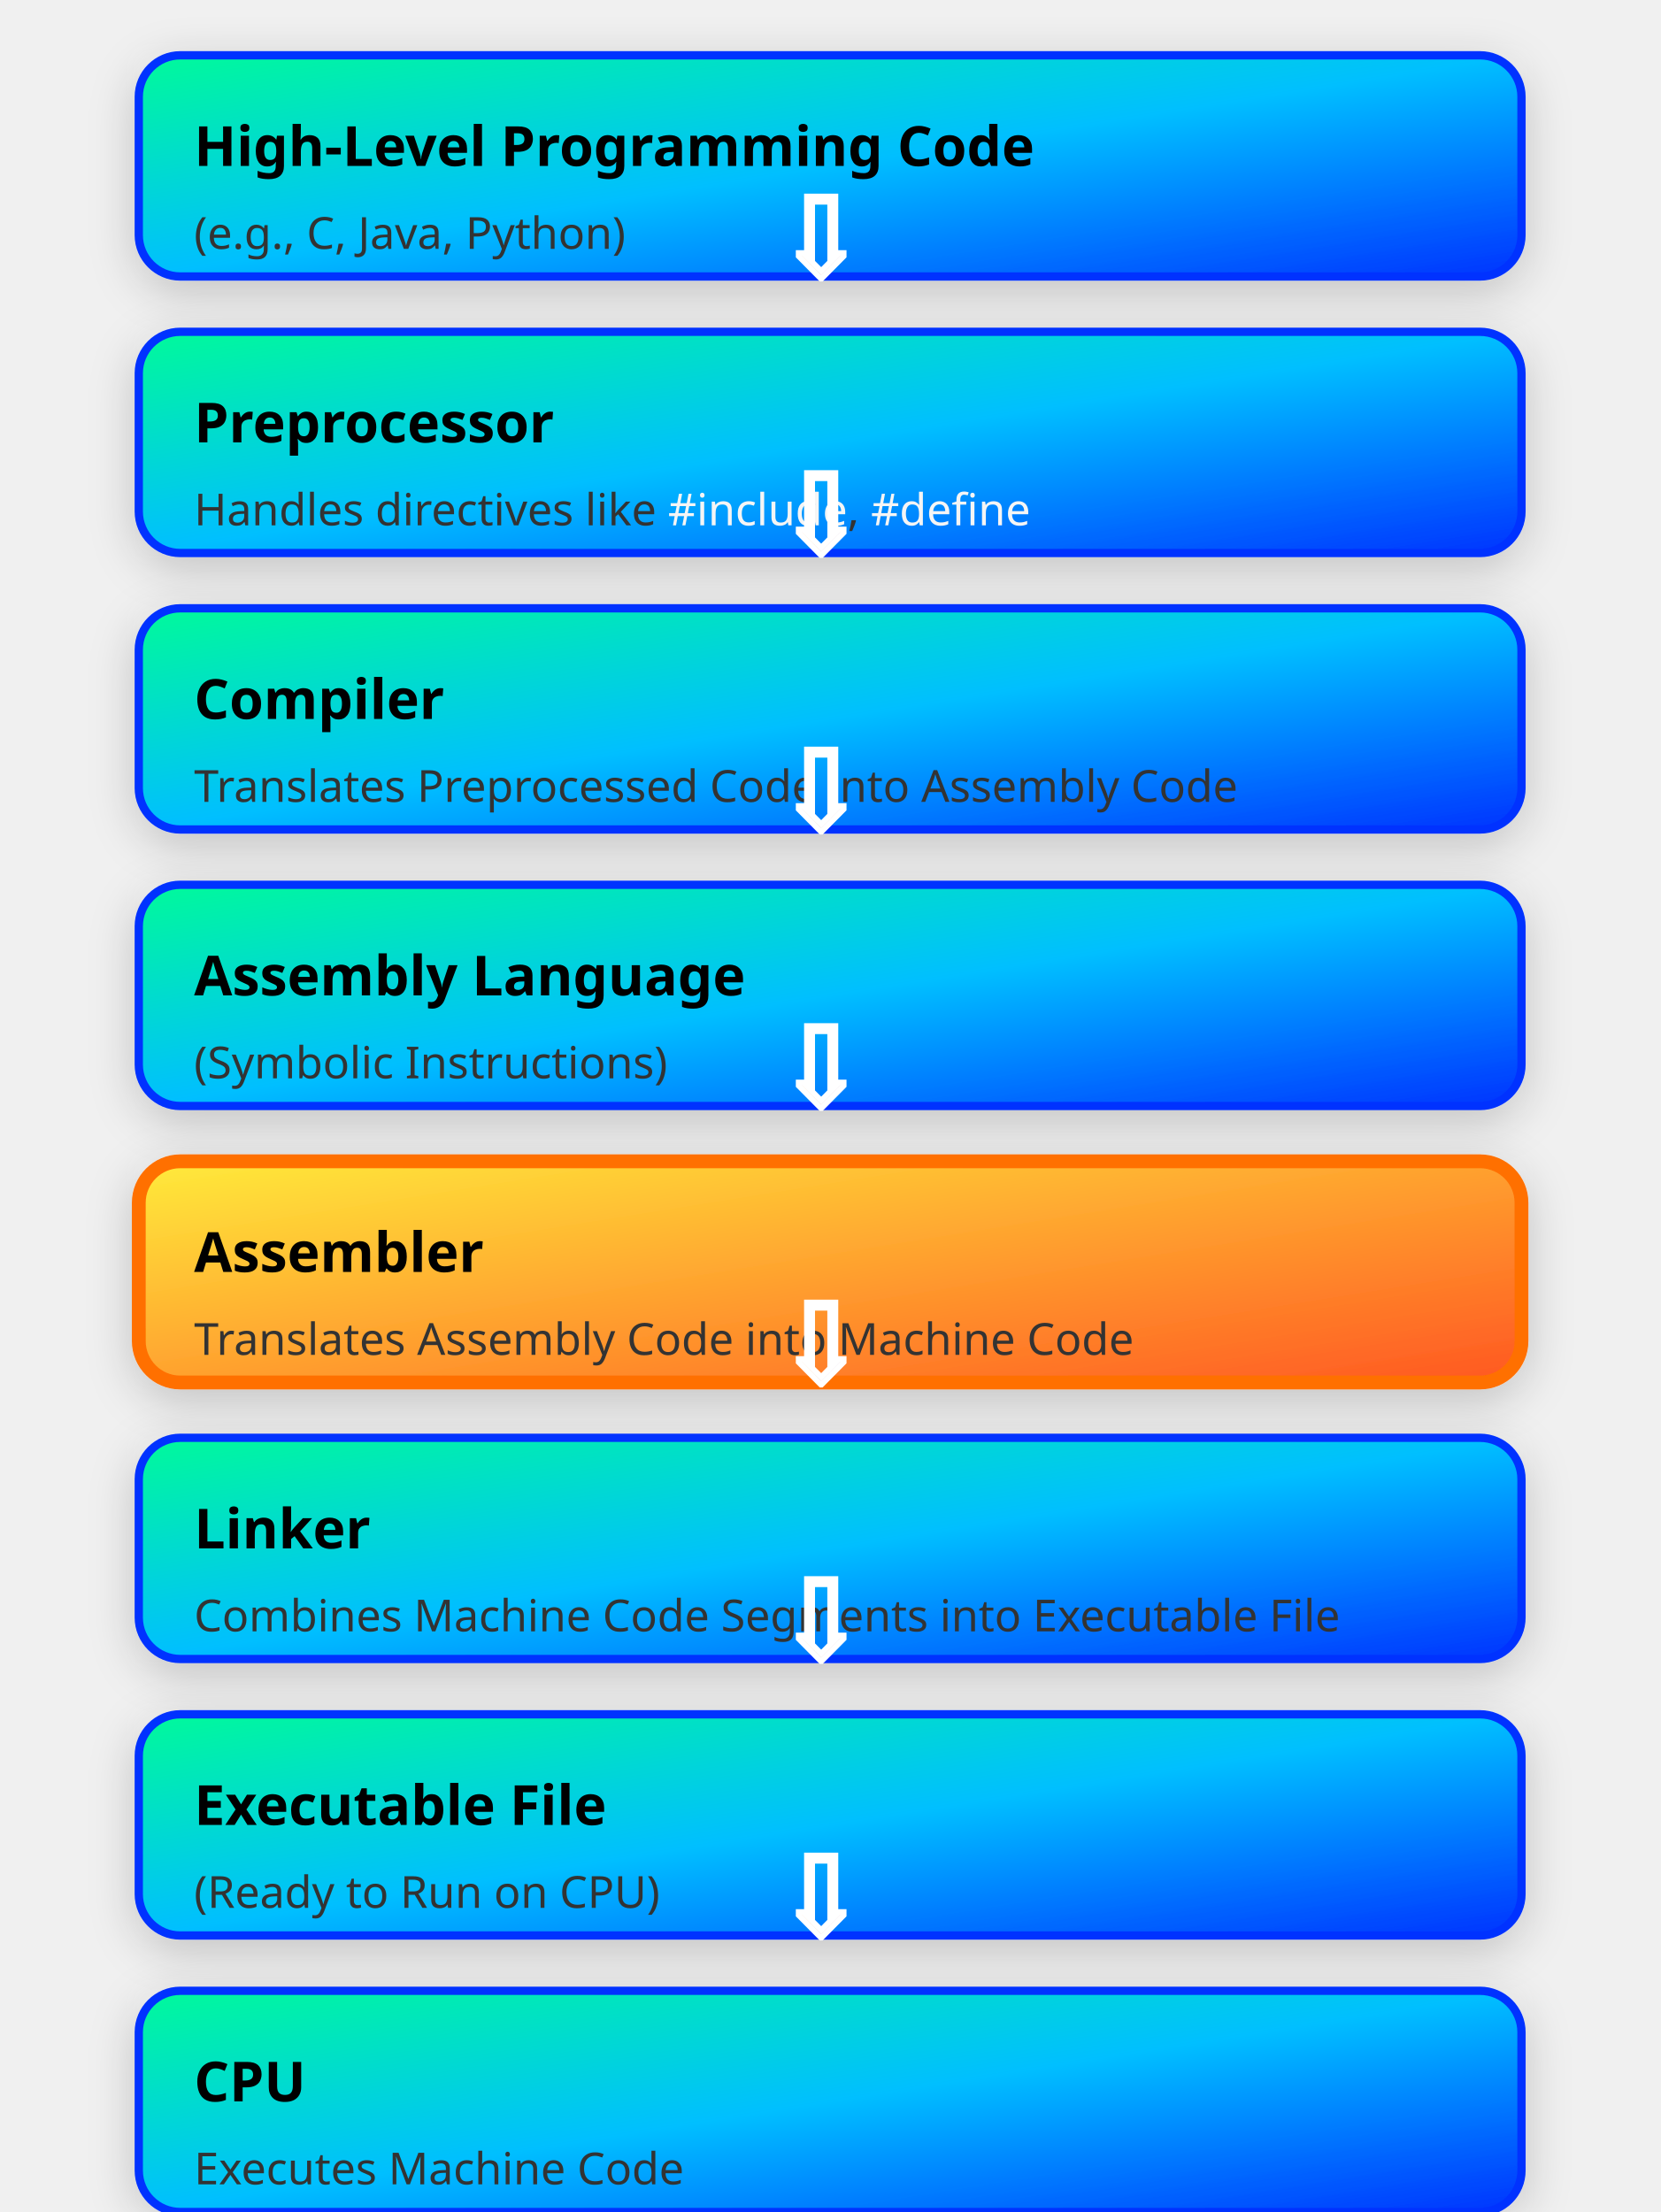
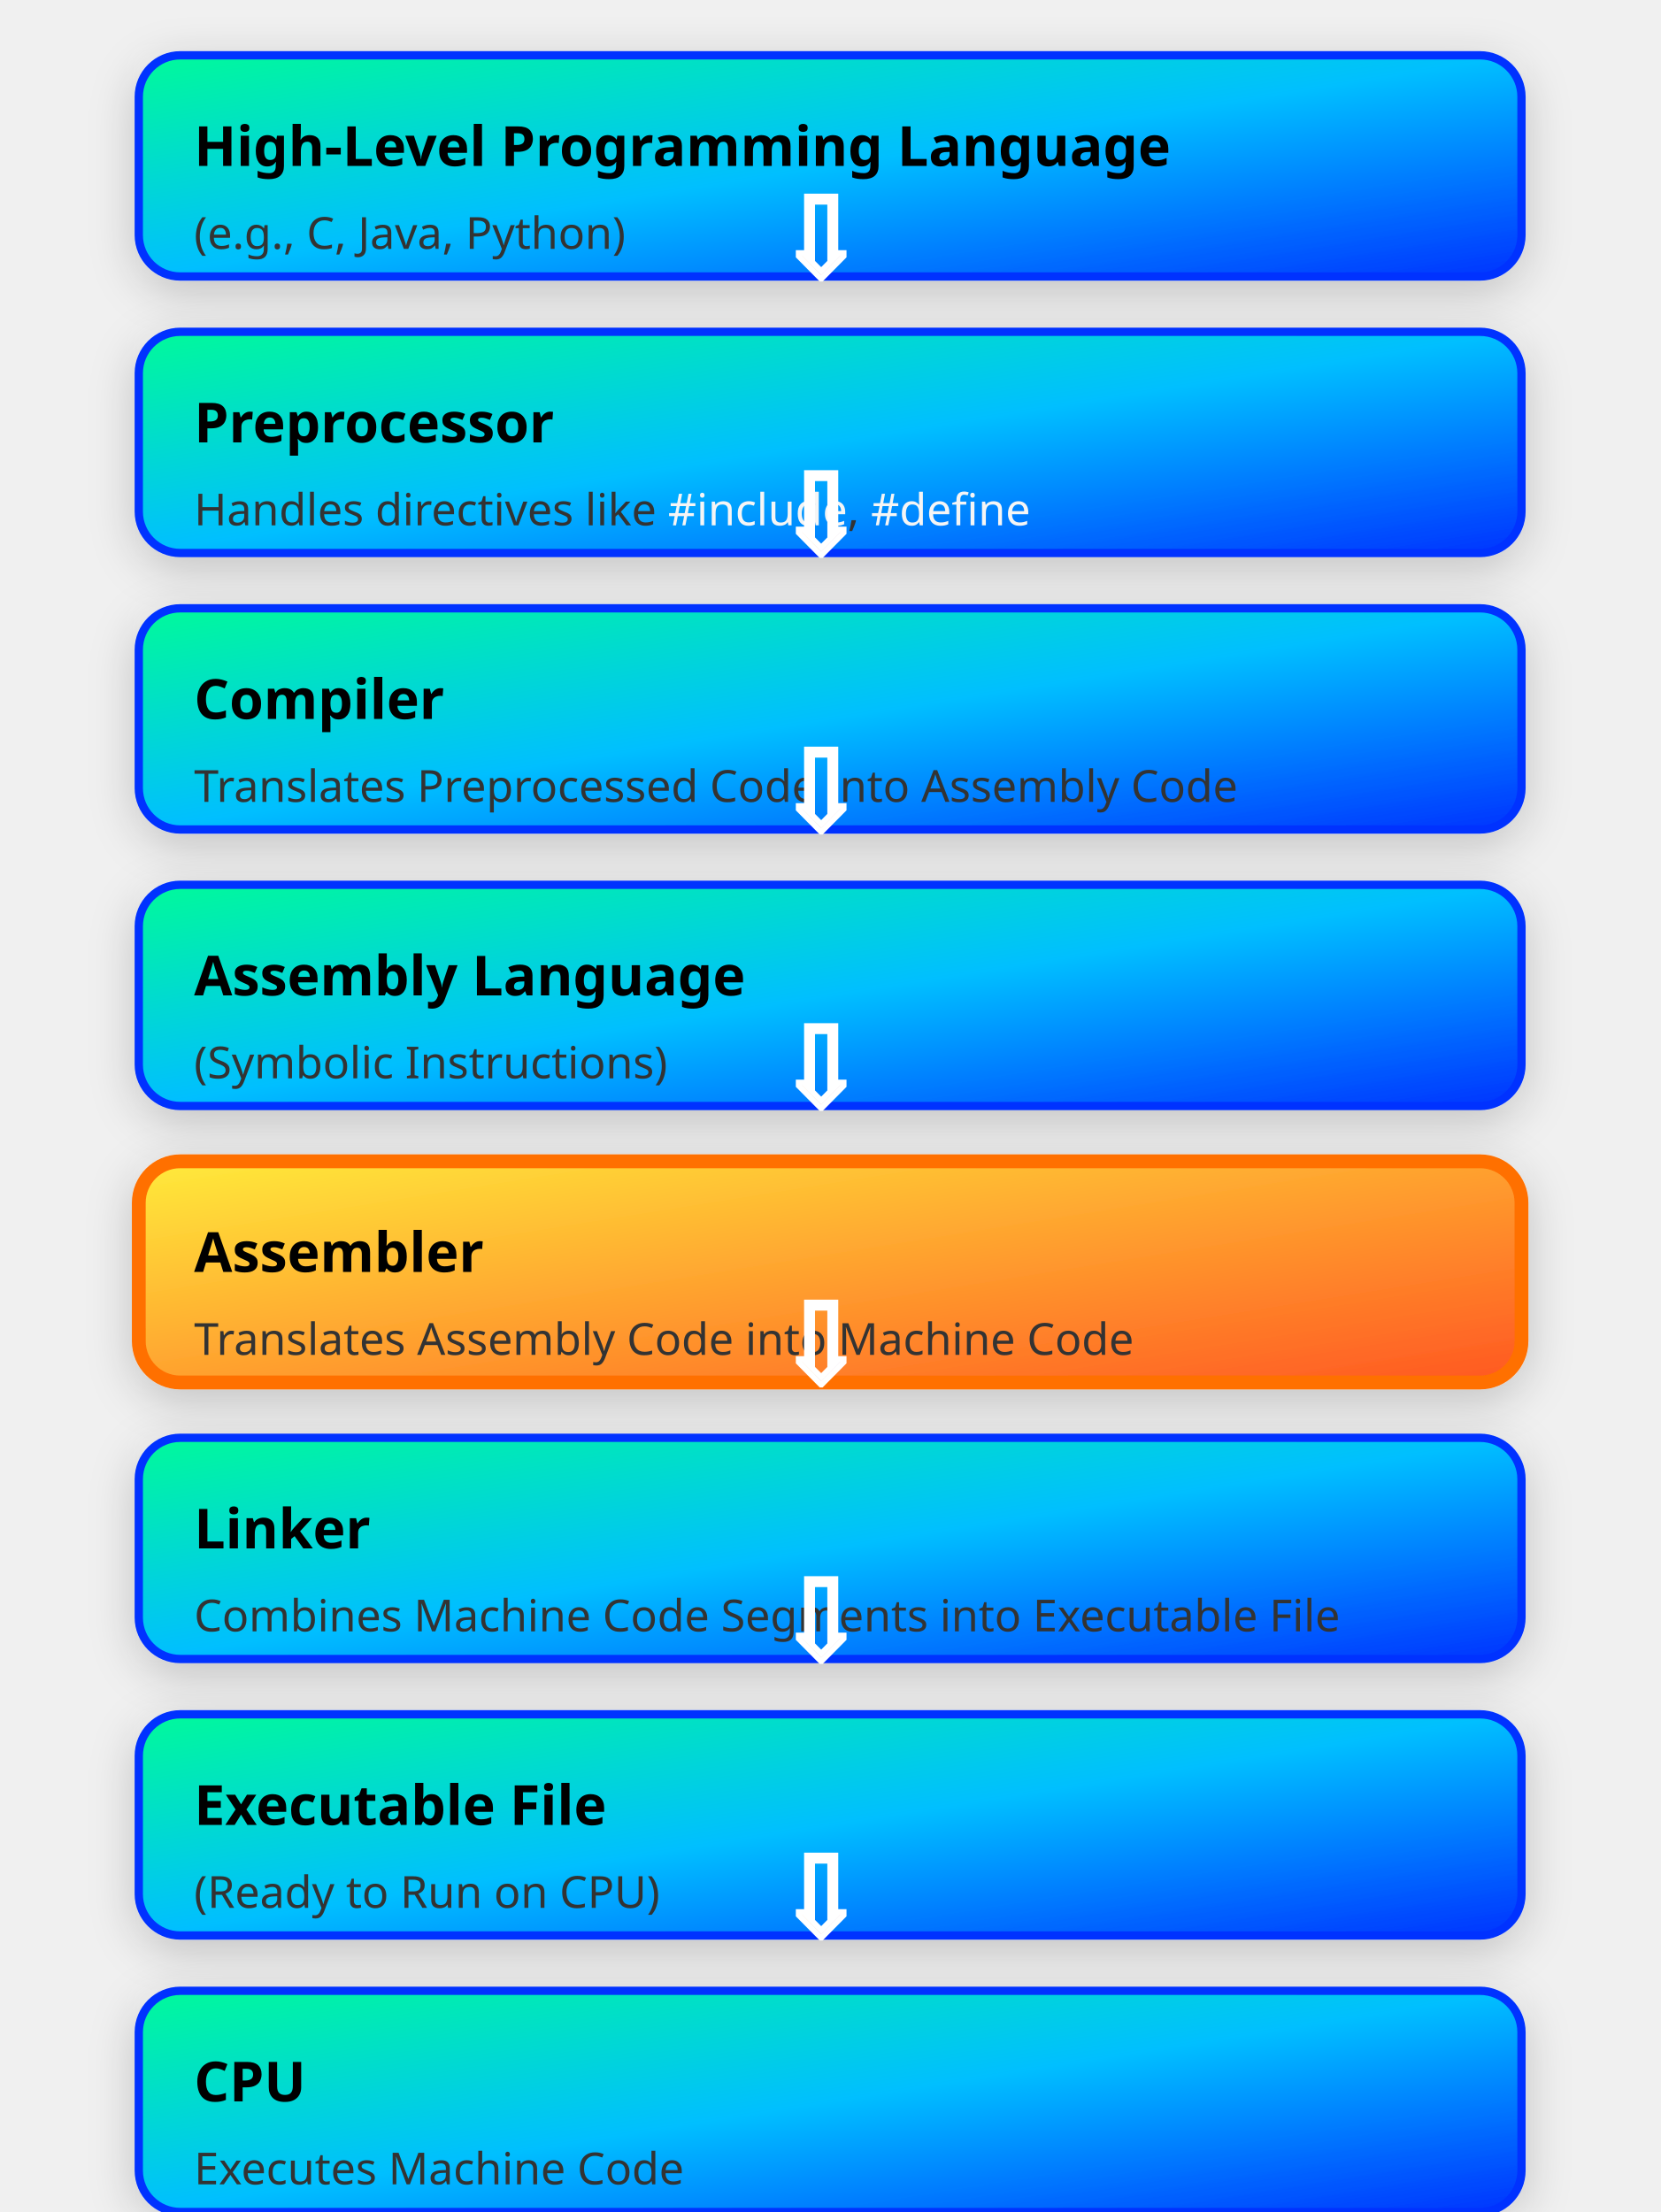
<svg xmlns="http://www.w3.org/2000/svg" width="400" height="533" viewBox="0 0 600 800">
  <style>
    .box {
      stroke-width: 3;
      filter: drop-shadow(0 4px 8px rgba(0,0,0,0.2));
      rx: 15; /* Rounded corners */
      ry: 15; /* Rounded corners */
      fill: url(#boxGradient); /* Gradient color scheme */
      stroke: #0033FF; /* Dark blue stroke */
    }
    .highlight {
      fill: url(#highlightGradient); /* New gradient for Assembler box */
      stroke: #ff6f00; /* Orange outline for emphasis */
      stroke-width: 5; /* Thicker stroke */
      rx: 15;
      ry: 15;
    }
    .reflection {
      fill: rgba(255, 255, 255, 0.4);
      filter: blur(3px);
    }
    .text {
      font-size: 16px;
      fill: #333;
      font-family: 'Segoe UI', Tahoma, Geneva, Verdana, sans-serif;
    }
    .title {
      font-size: 20px;
      font-weight: bold;
      font-family: 'Segoe UI', Tahoma, Geneva, Verdana, sans-serif;
    }
    .arrow {
      font-size: 40px; /* Larger size */
      fill: url(#arrowGradient); /* Gradient color for arrows */
      stroke-width: 2;
      stroke: #fff; /* White stroke for contrast */
    }
    .arrow-animation {
      animation: moveArrow 2s linear infinite;
    }
    @keyframes moveArrow {
      0% { transform: translateY(0); opacity: 1; }
      50% { opacity: 1; }
      100% { transform: translateY(80px); opacity: 0; }
    }
    .watermark {
      font-size: 12px;
      fill: #888;
      text-anchor: middle;
      font-family: 'Segoe UI', Tahoma, Geneva, Verdana, sans-serif;
    }
  </style>
  <defs>
    <linearGradient id="boxGradient" x1="0%" y1="0%" x2="100%" y2="100%">
      <stop offset="0%" style="stop-color:#00FA9A;stop-opacity:1" />
      <stop offset="50%" style="stop-color:#00BFFF;stop-opacity:1" />
      <stop offset="100%" style="stop-color:#0033FF;stop-opacity:1" />
    </linearGradient>
    <linearGradient id="highlightGradient" x1="0%" y1="0%" x2="100%" y2="100%">
      <stop offset="0%" style="stop-color:#FFEB3B;stop-opacity:1" />
      <stop offset="100%" style="stop-color:#FF5722;stop-opacity:1" />
    </linearGradient>
    <linearGradient id="arrowGradient" x1="0%" y1="0%" x2="100%" y2="100%">
      <stop offset="0%" style="stop-color:#FF4081;stop-opacity:1" />
      <stop offset="50%" style="stop-color:#FF9800;stop-opacity:1" />
      <stop offset="100%" style="stop-color:#7C4DFF;stop-opacity:1" />
    </linearGradient>
  </defs>
  <rect x="50" y="20" width="500" height="80" class="reflection" />
  <rect x="50" y="120" width="500" height="80" class="reflection" />
  <rect x="50" y="220" width="500" height="80" class="reflection" />
  <rect x="50" y="320" width="500" height="80" class="reflection" />
  <rect x="50" y="420" width="500" height="80" class="reflection" />
  <rect x="50" y="520" width="500" height="80" class="reflection" />
  <rect x="50" y="620" width="500" height="80" class="reflection" />
  <rect x="50" y="720" width="500" height="80" class="reflection" />
  <rect x="50" y="20" width="500" height="80" class="box" />
-   <text x="70" y="60" class="title">High-Level Programming Code</text>
+   <text x="70" y="60" class="title">High-Level Programming Language</text>
  <text x="70" y="90" class="text">(e.g., C, Java, Python)</text>
  <rect x="50" y="120" width="500" height="80" class="box" />
  <text x="70" y="160" class="title">Preprocessor</text>
  <text x="70" y="190" class="text">Handles directives like <tspan fill="#f5f5f5">#include</tspan>, <tspan fill="#f5f5f5">#define</tspan>
  </text>
  <rect x="50" y="220" width="500" height="80" class="box" />
  <text x="70" y="260" class="title">Compiler</text>
  <text x="70" y="290" class="text">Translates Preprocessed Code into Assembly Code</text>
  <rect x="50" y="320" width="500" height="80" class="box" />
  <text x="70" y="360" class="title">Assembly Language</text>
  <text x="70" y="390" class="text">(Symbolic Instructions)</text>
  <rect x="50" y="420" width="500" height="80" class="box highlight" />
  <text x="70" y="460" class="title">Assembler</text>
  <text x="70" y="490" class="text">Translates Assembly Code into Machine Code</text>
  <rect x="50" y="520" width="500" height="80" class="box" />
  <text x="70" y="560" class="title">Linker</text>
  <text x="70" y="590" class="text">Combines Machine Code Segments into Executable File</text>
  <rect x="50" y="620" width="500" height="80" class="box" />
  <text x="70" y="660" class="title">Executable File</text>
  <text x="70" y="690" class="text">(Ready to Run on CPU)</text>
  <rect x="50" y="720" width="500" height="80" class="box" />
  <text x="70" y="760" class="title">CPU</text>
  <text x="70" y="790" class="text">Executes Machine Code</text>
  <text x="280" y="100" class="arrow arrow-animation">⇩</text>
  <text x="280" y="200" class="arrow arrow-animation">⇩</text>
  <text x="280" y="300" class="arrow arrow-animation">⇩</text>
  <text x="280" y="400" class="arrow arrow-animation">⇩</text>
  <text x="280" y="500" class="arrow arrow-animation">⇩</text>
  <text x="280" y="600" class="arrow arrow-animation">⇩</text>
  <text x="280" y="700" class="arrow arrow-animation">⇩</text>
</svg>
